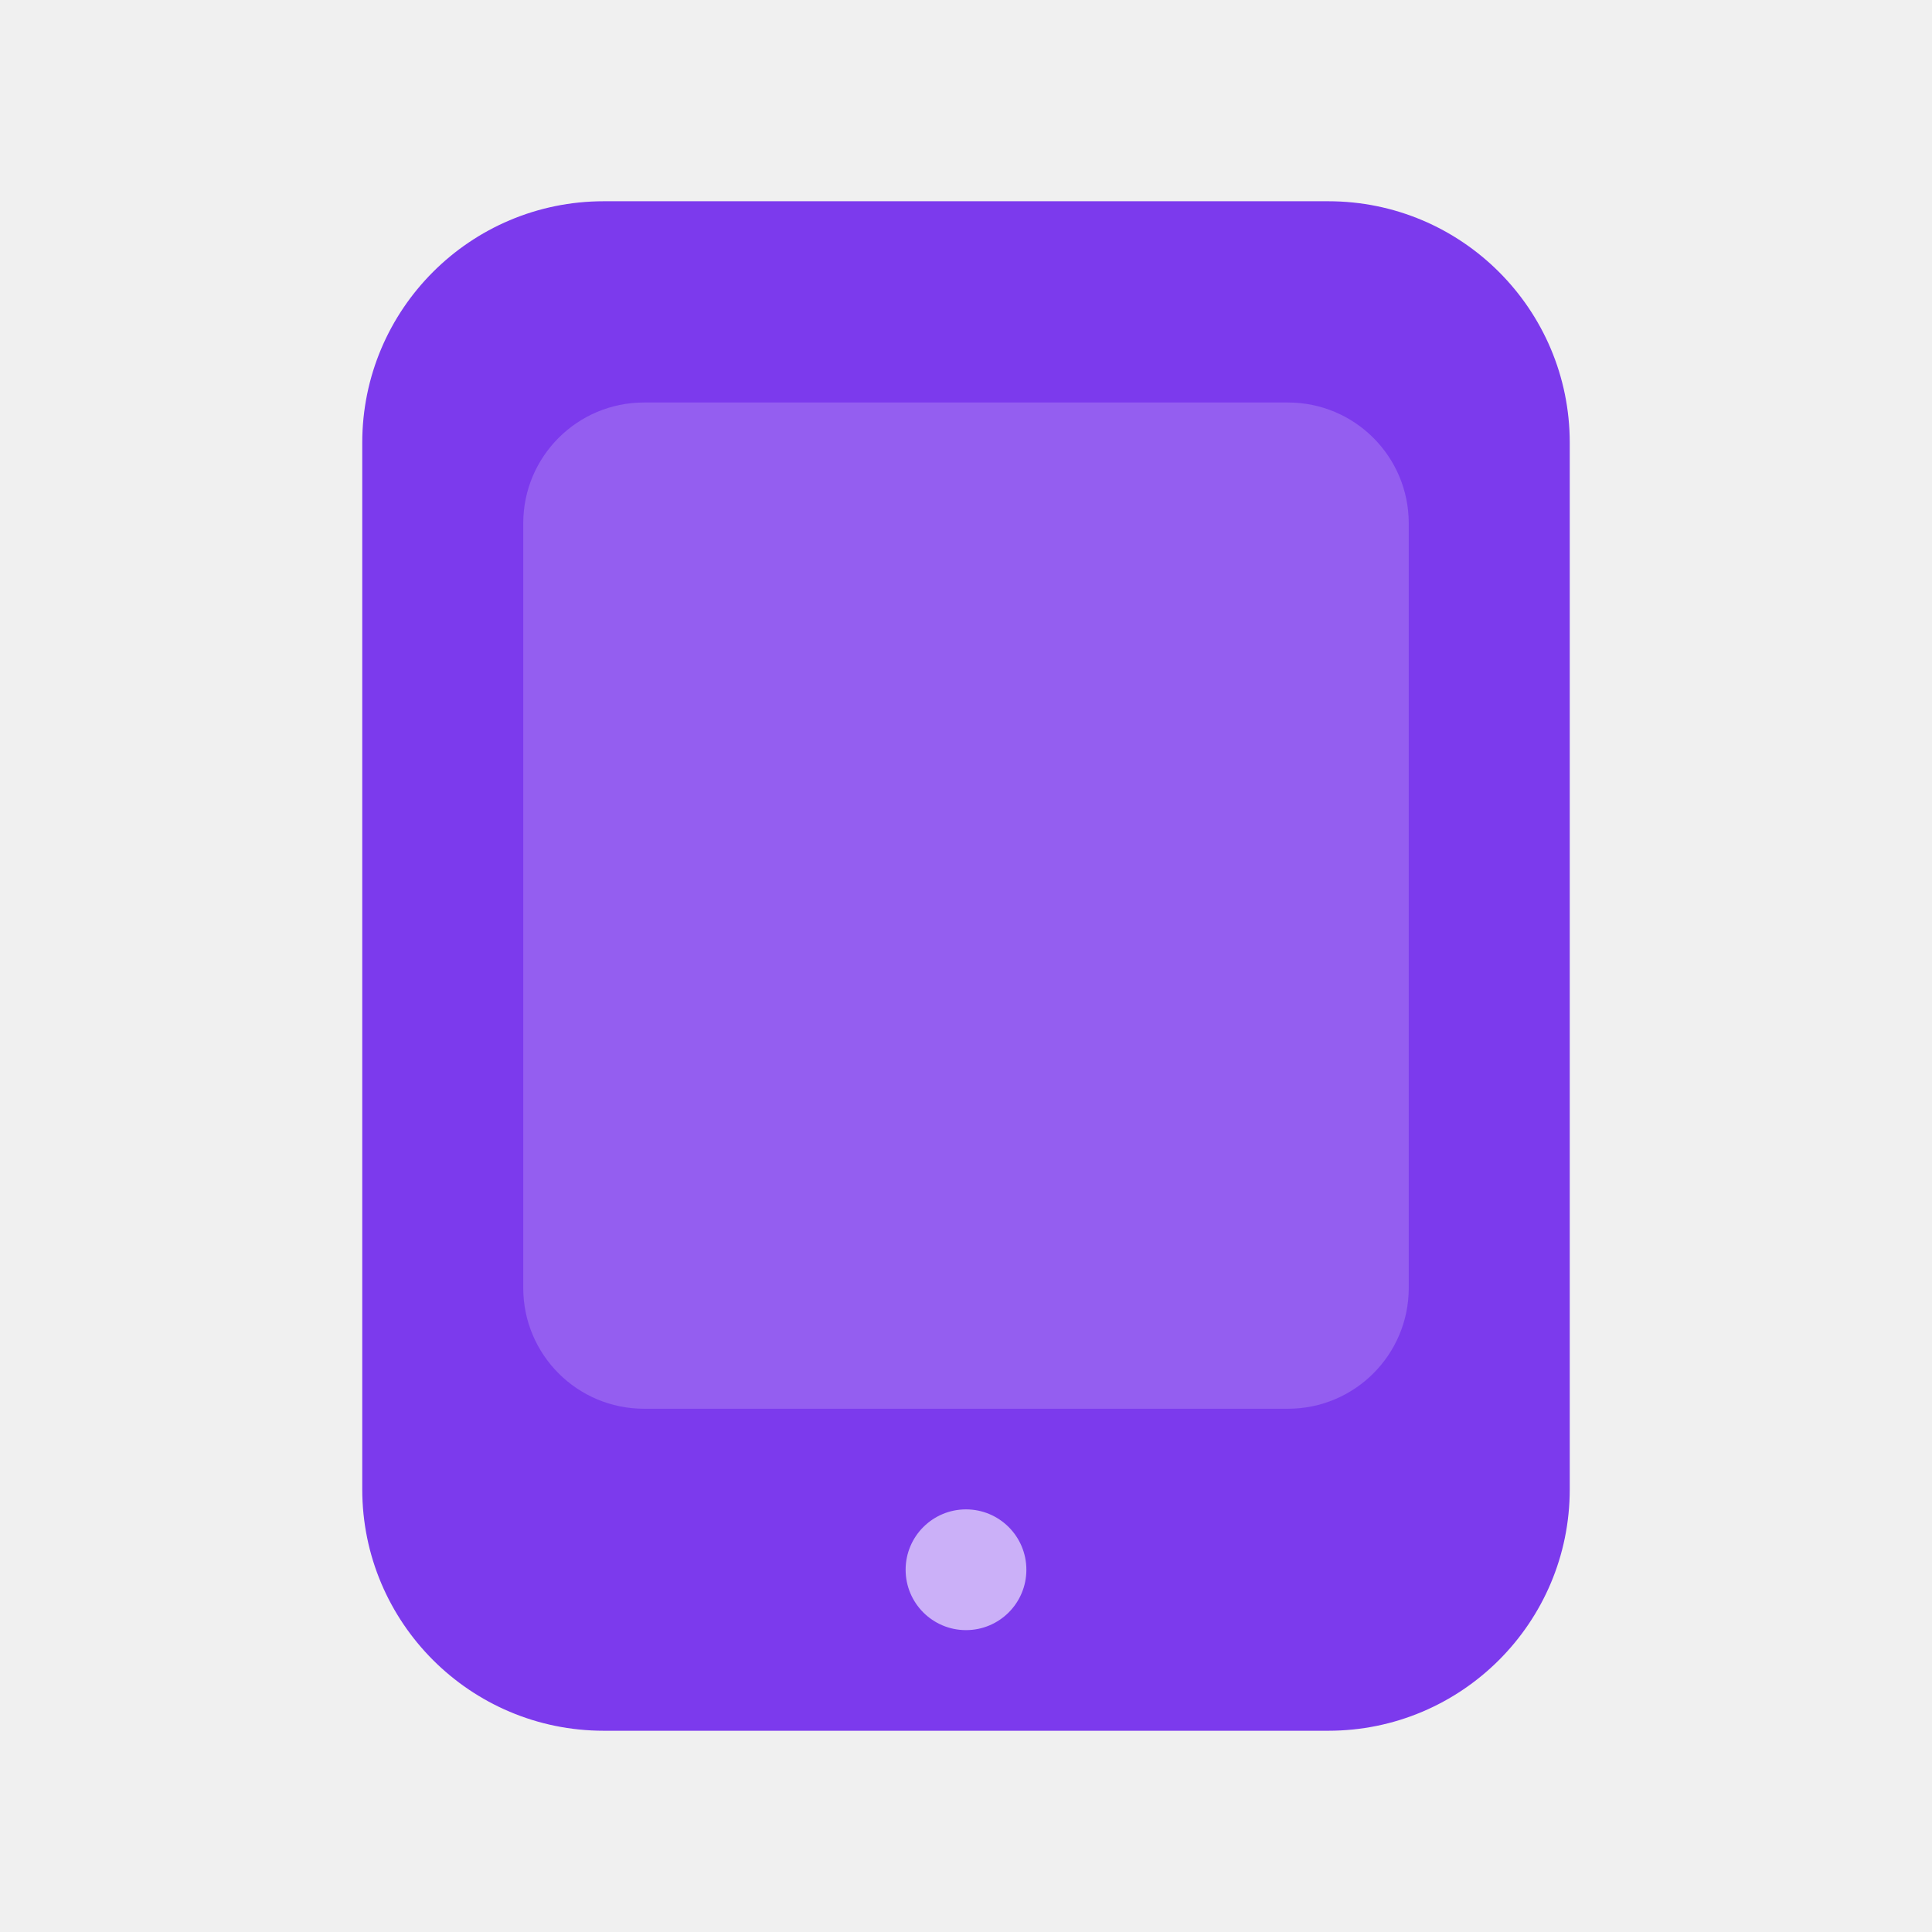
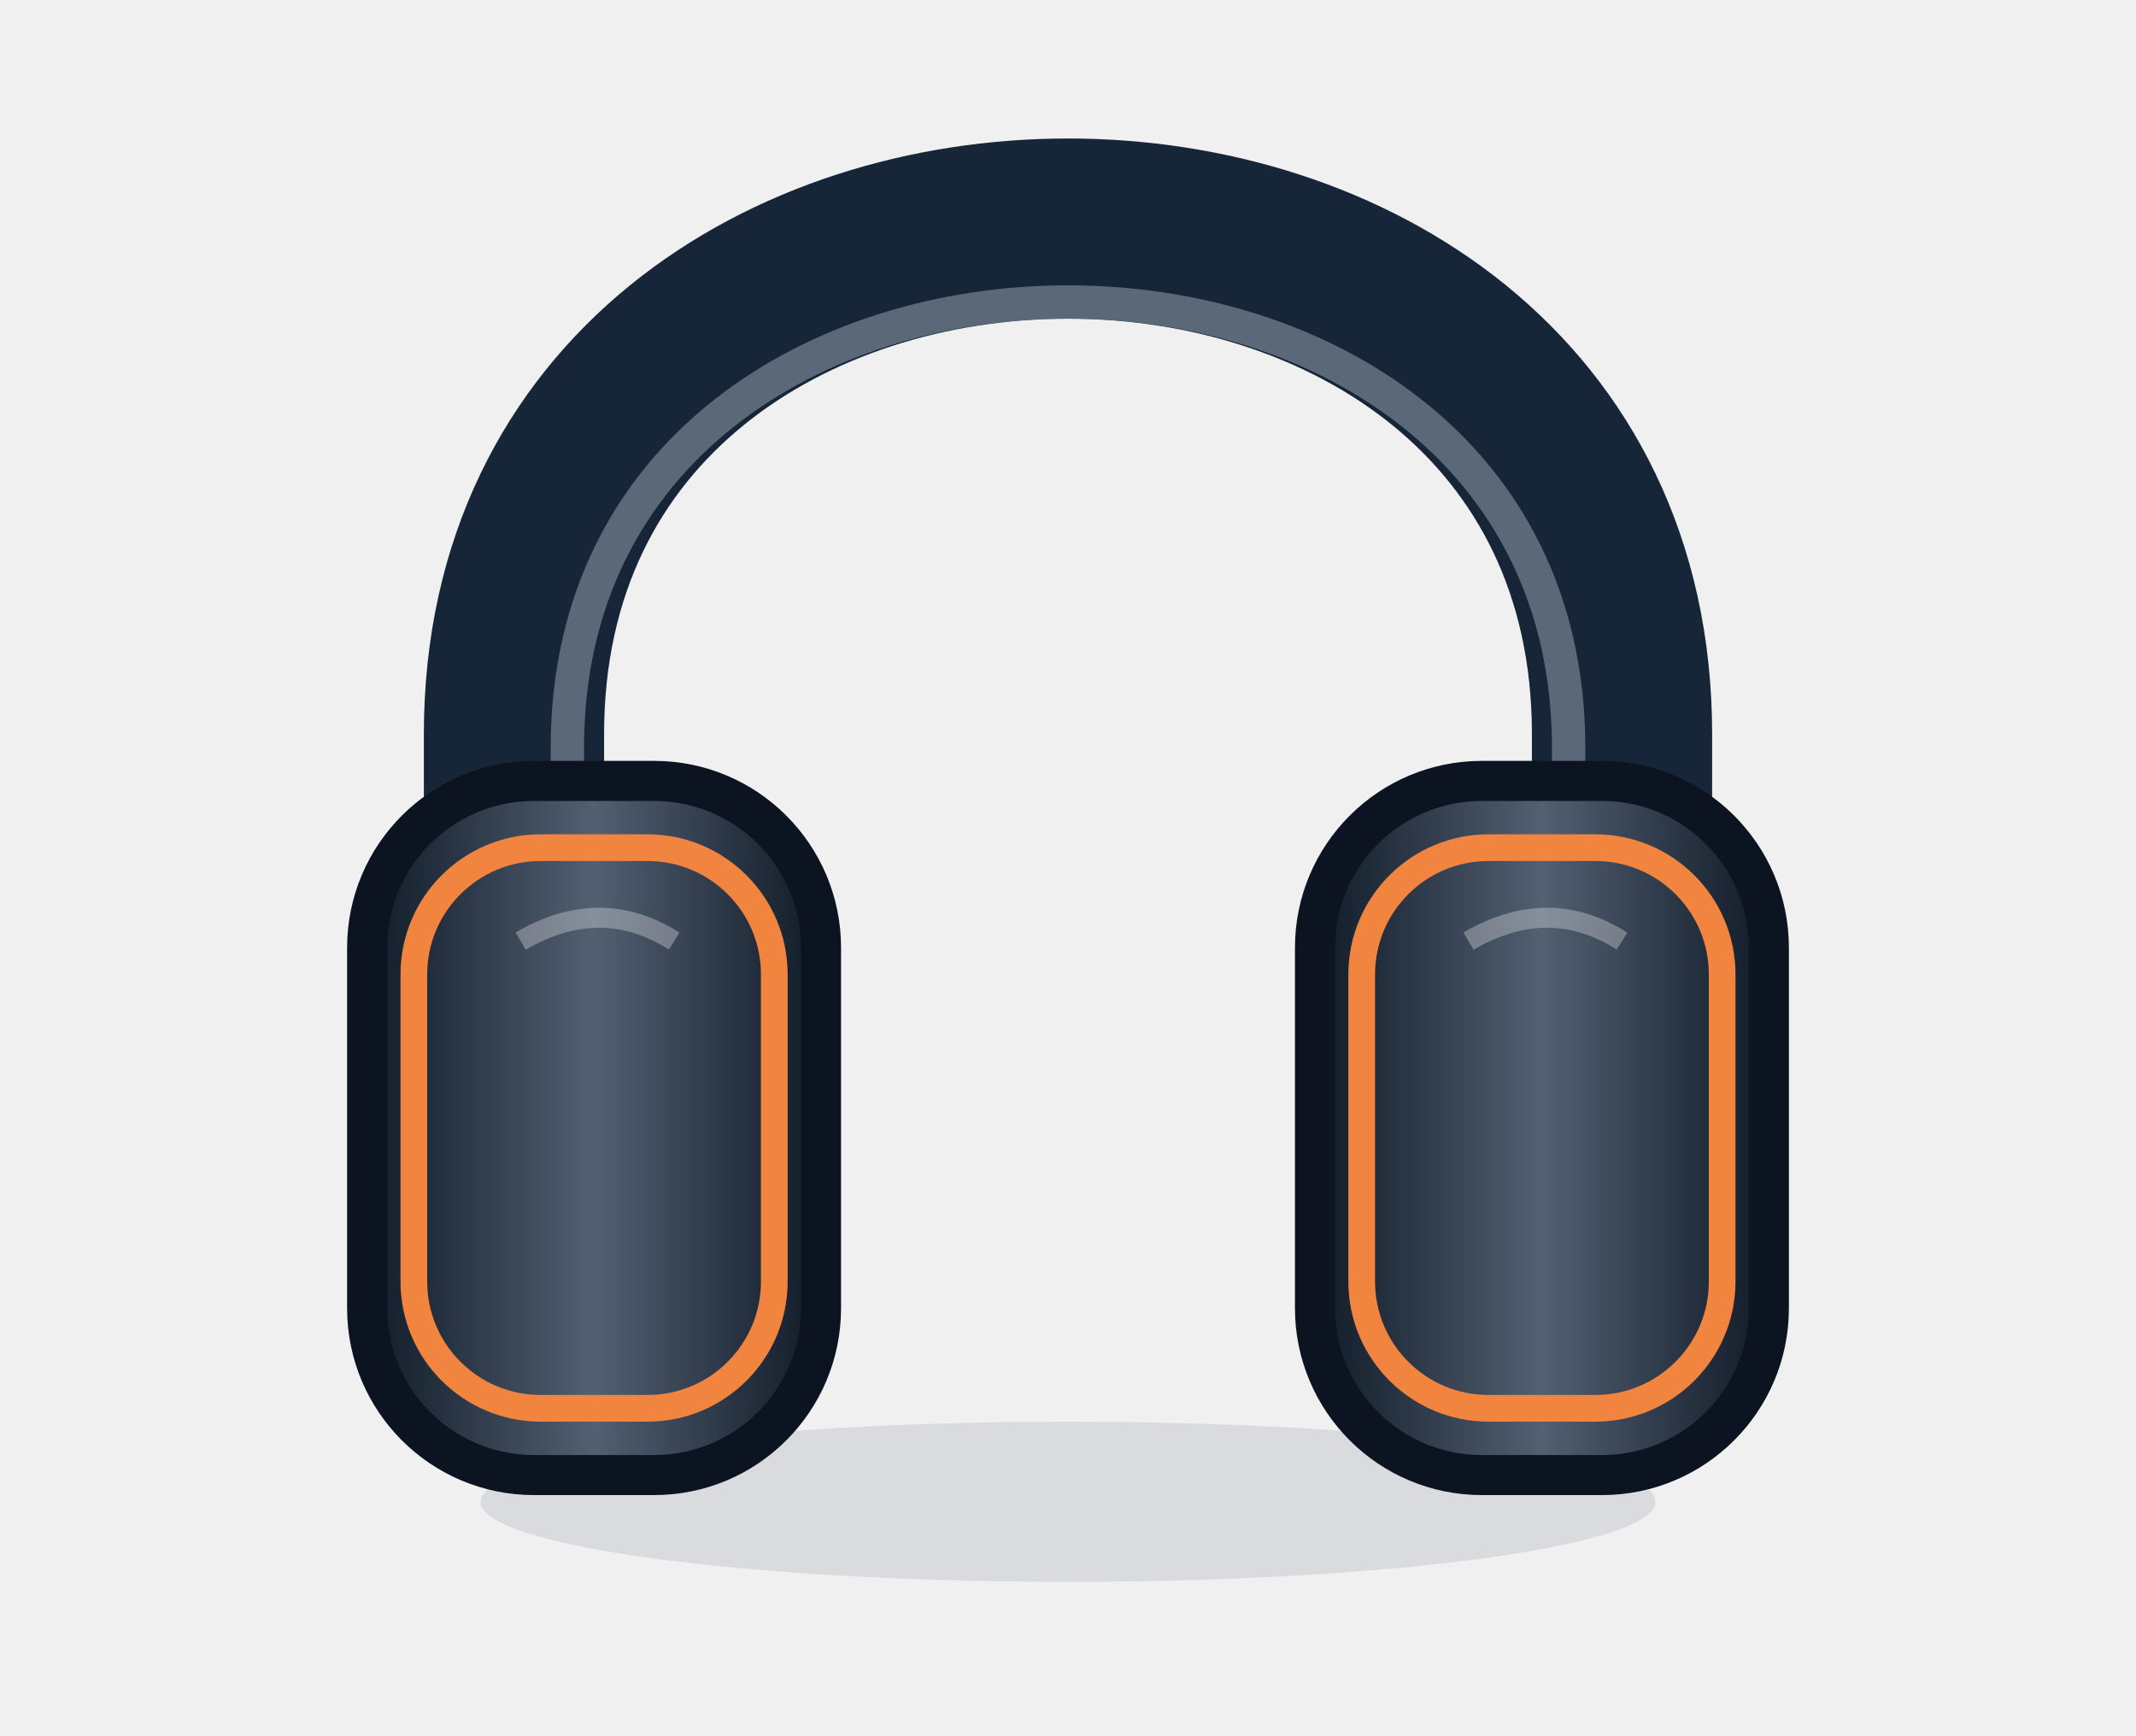
- <svg xmlns="http://www.w3.org/2000/svg" viewBox="0 0 96 96">
-   <rect x="18" y="10" width="60" height="76" rx="12" fill="#7c3aed" />
-   <rect x="26" y="20" width="44" height="50" rx="6" fill="#fff" opacity=".18" />
-   <circle cx="48" cy="78" r="3" fill="#fff" opacity=".6" />
+ <svg xmlns="http://www.w3.org/2000/svg" viewBox="0 0 320 260">
+   <defs>
+     <linearGradient id="cup" x1="0" y1="0" x2="1" y2="0">
+       <stop stop-color="#101a28" />
+       <stop offset=".5" stop-color="#526071" />
+       <stop offset="1" stop-color="#101927" />
+     </linearGradient>
+   </defs>
+   <ellipse cx="160" cy="225" rx="88" ry="12" fill="#182c441b" />
+   <path d="M77 147 V110 C77 9 243 9 243 110 V147" fill="none" stroke="#172538" stroke-width="27" stroke-linecap="round" />
+   <path d="M85 143 V112 C85 23 235 23 235 112 V143" fill="none" stroke="#8794a2" stroke-width="5" opacity=".6" />
+   <rect x="55" y="117" width="68" height="104" rx="25" fill="url(#cup)" stroke="#0b1420" stroke-width="6" />
+   <rect x="197" y="117" width="68" height="104" rx="25" fill="url(#cup)" stroke="#0b1420" stroke-width="6" />
+   <rect x="62" y="127" width="54" height="84" rx="19" fill="none" stroke="#f1843f" stroke-width="4" />
+   <rect x="204" y="127" width="54" height="84" rx="19" fill="none" stroke="#f1843f" stroke-width="4" />
+   <path d="M78 141 Q90 134 101 141 M220 141 Q232 134 243 141" stroke="#fff" opacity=".3" stroke-width="3" fill="none" />
</svg>
